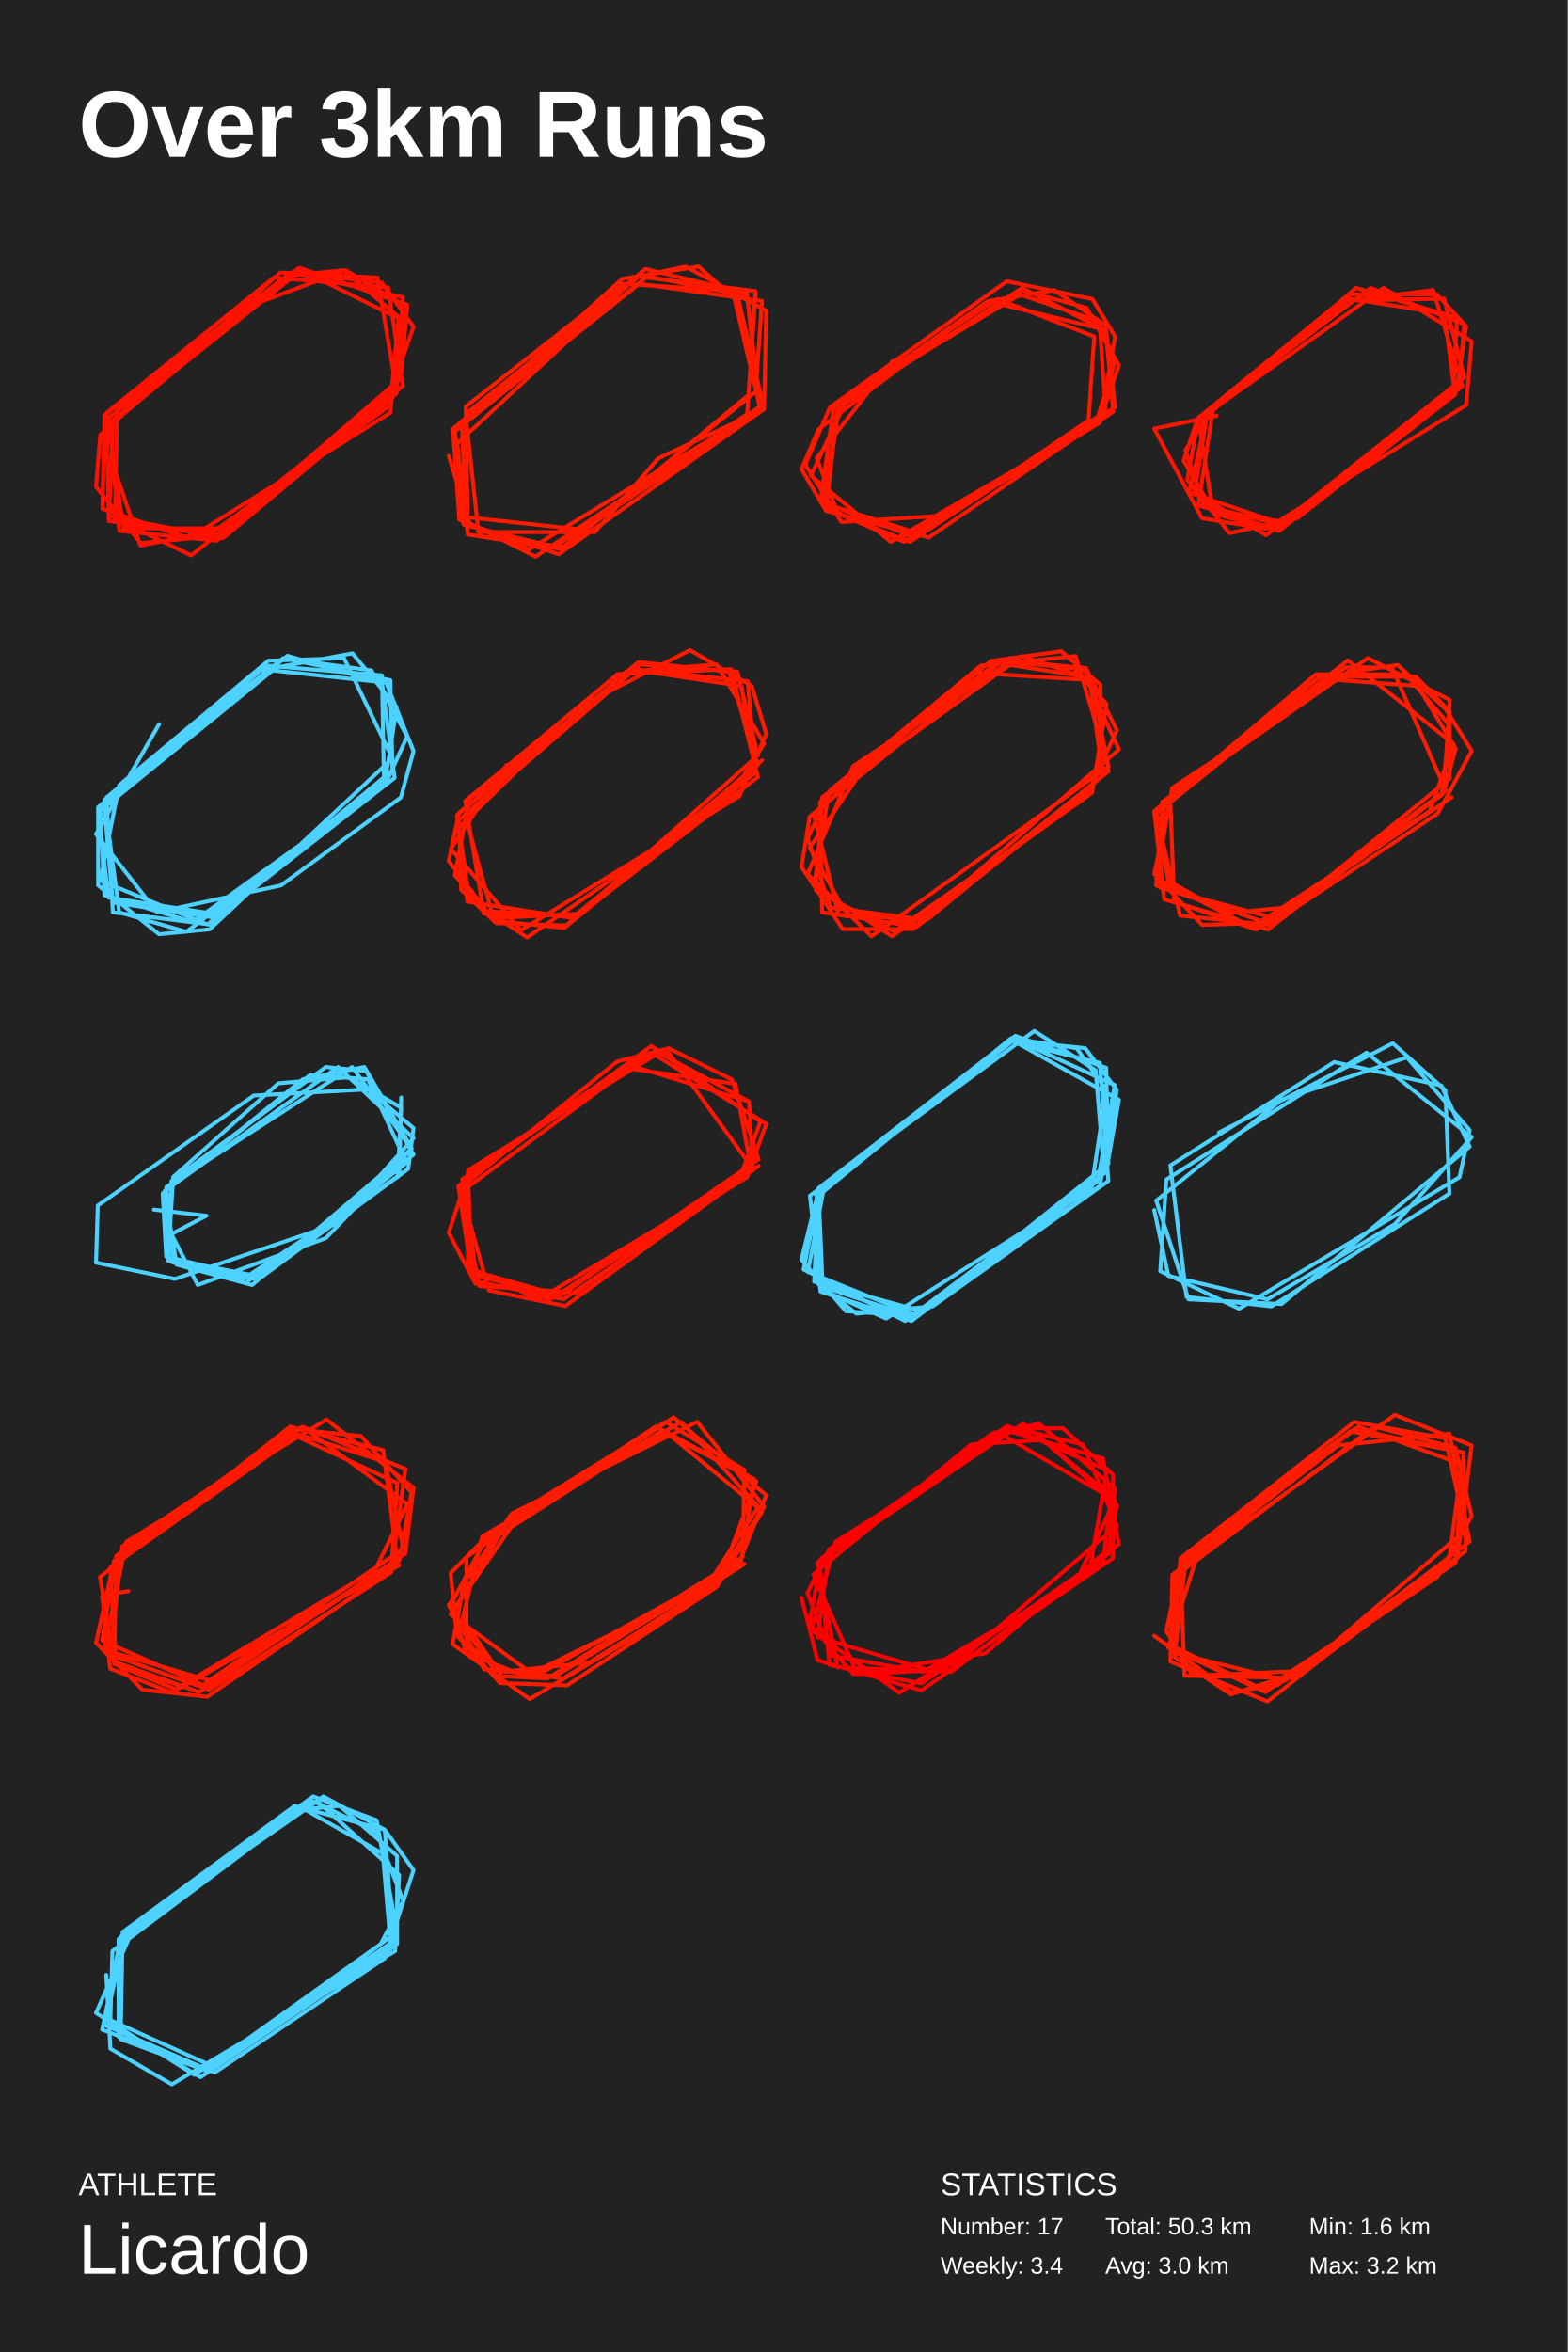
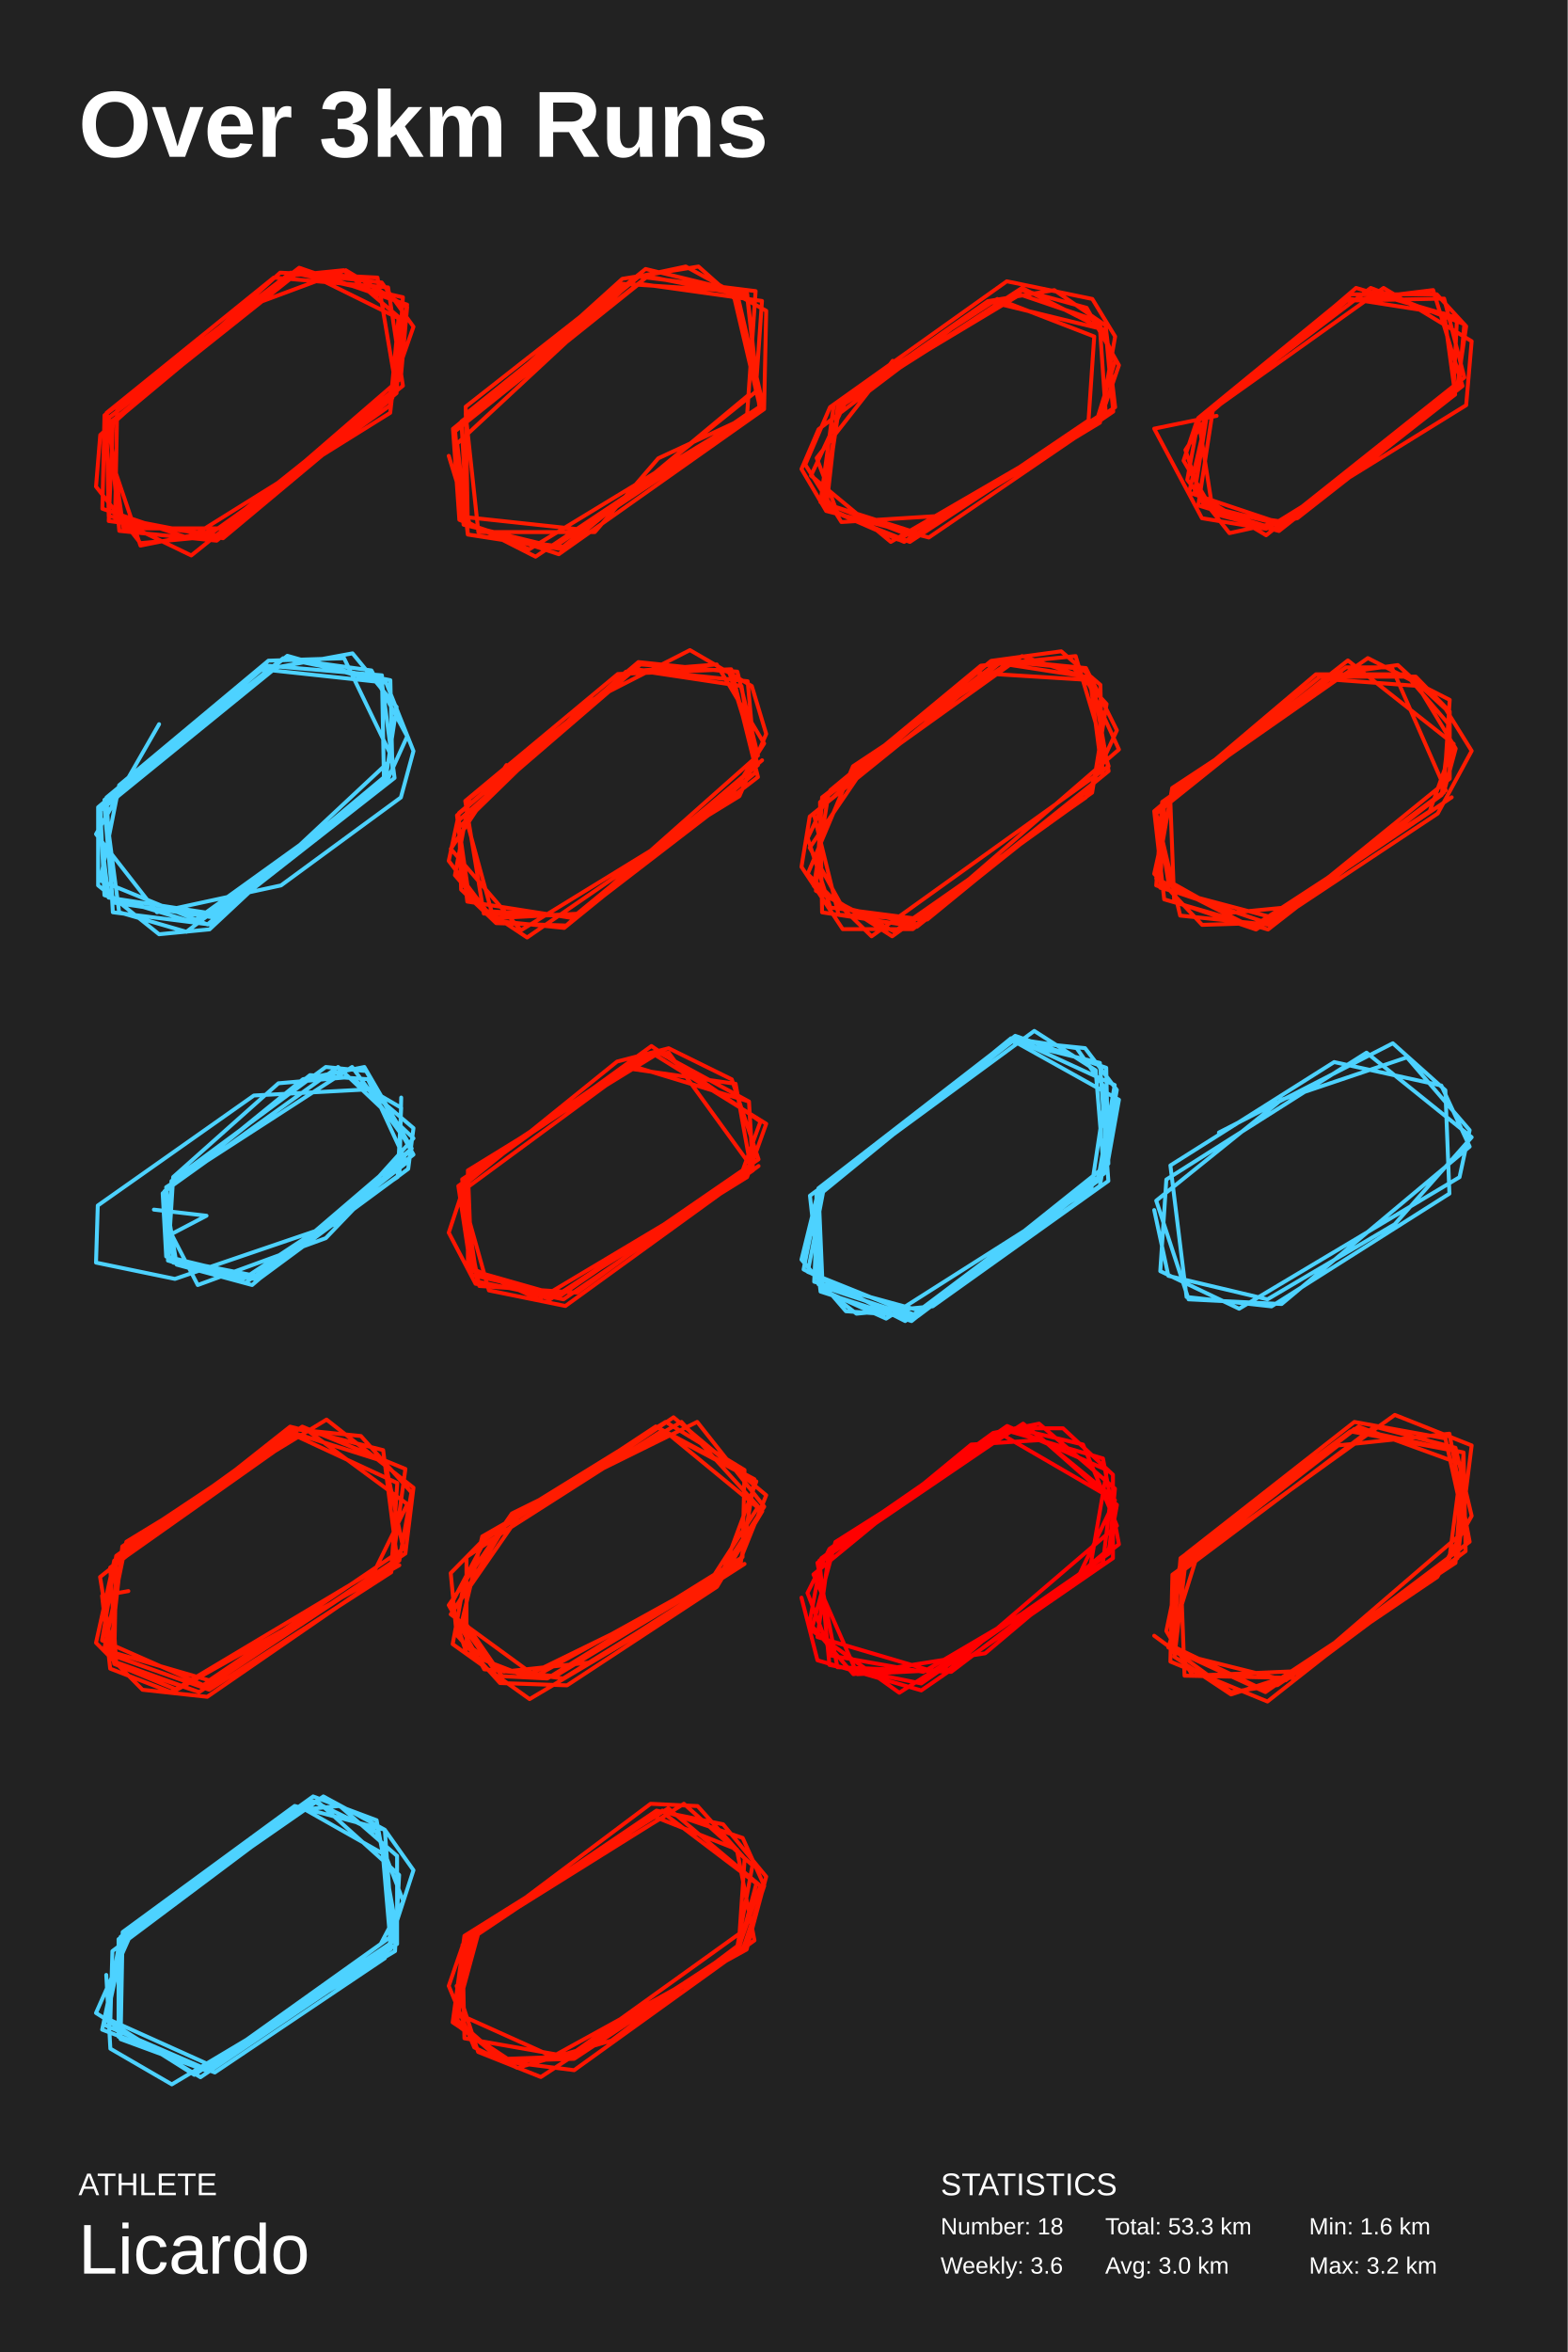
<svg xmlns="http://www.w3.org/2000/svg" baseProfile="full" height="300mm" version="1.1" viewBox="0,0,200,300" width="200mm">
  <defs />
  <rect fill="#222222" height="300" width="200" x="0" y="0" />
  <text fill="#FFFFFF" style="font-size:12px; font-family:Arial; font-weight:bold;" x="10" y="20">Over 3km Runs</text>
  <text fill="#FFFFFF" style="font-size:4px; font-family:Arial" x="10" y="280">ATHLETE</text>
  <text fill="#FFFFFF" style="font-size:9px; font-family:Arial" x="10" y="290">Licardo</text>
  <text fill="#FFFFFF" style="font-size:4px; font-family:Arial" x="120" y="280">STATISTICS</text>
-   <text fill="#FFFFFF" style="font-size:3px; font-family:Arial" x="120" y="285">Number: 17</text>
-   <text fill="#FFFFFF" style="font-size:3px; font-family:Arial" x="120" y="290">Weekly: 3.4</text>
-   <text fill="#FFFFFF" style="font-size:3px; font-family:Arial" x="141" y="285">Total: 50.3 km</text>
+   <text fill="#FFFFFF" style="font-size:3px; font-family:Arial" x="120" y="285">Number: 18</text>
+   <text fill="#FFFFFF" style="font-size:3px; font-family:Arial" x="120" y="290">Weekly: 3.6</text>
+   <text fill="#FFFFFF" style="font-size:3px; font-family:Arial" x="141" y="285">Total: 53.3 km</text>
  <text fill="#FFFFFF" style="font-size:3px; font-family:Arial" x="141" y="290">Avg: 3.0 km</text>
  <text fill="#FFFFFF" style="font-size:3px; font-family:Arial" x="167" y="285">Min: 1.6 km</text>
  <text fill="#FFFFFF" style="font-size:3px; font-family:Arial" x="167" y="290">Max: 3.2 km</text>
  <polyline fill="none" points="14.41,59.243 17.92,69.593 27.37,67.711 49.78,51.716 50.86,40.425 43.84,34.466 37.63,35.093 13.6,54.225 13.87,65.83 28.45,68.652 50.59,50.148 51.4,37.916 37.36,34.779 14.41,53.911 13.87,66.457 28.18,68.339 50.05,50.775 51.94,38.857 38.17,34.152 14.95,52.03 14.68,66.143 24.4,70.848 51.4,49.207 49.51,36.661 34.93,35.407 13.6,52.657 15.76,67.398 28.18,67.398 49.78,50.148 52.75,41.68 48.7,36.034 37.09,34.779 13.33,52.971 13.06,64.889 24.13,68.652 49.78,52.657 51.13,40.739 38.44,34.466 13.87,53.284 15.22,67.711 27.64,68.966 50.59,49.834 48.16,35.407 35.74,34.779 12.79,55.48 12.25,62.066 17.92,69.28 27.91,68.339 51.13,48.266 51.94,39.17 44.11,34.466 30.61,39.484" stroke="#ff1300" stroke-linecap="round" stroke-linejoin="round" stroke-width="0.5" />
  <polyline fill="none" points="57.25,58.146 59.95,66.927 71.29,70.691 97.48,52.186 97.75,39.641 87.49,33.995 81.55,35.25 57.79,54.696 58.6,66.3 67.51,70.064 96.94,52.186 95.32,37.445 82.36,34.309 59.41,52.814 61.03,67.868 75.88,67.868 83.98,58.459 97.48,52.186 93.97,37.132 79.39,36.191 59.41,51.873 59.68,66.614 68.32,71.005 96.94,51.873 93.7,38.073 89.11,33.995 79.39,35.564 58.87,54.068 59.68,65.986 74.26,67.555 96.94,52.5 95.32,37.759 82.63,35.25 58.87,53.755 59.68,68.182 71.83,69.75 96.4,49.991 97.21,38.386 81.55,36.191 58.06,55.009 59.14,66.927 70.75,69.75 95.32,52.814 96.4,37.132 81.28,35.25 58.33,56.577 59.68,68.182 71.83,70.064 95.59,50.305" stroke="#ff1b00" stroke-linecap="round" stroke-linejoin="round" stroke-width="0.5" />
  <polyline fill="none" points="113.891,46.021 104.19,58.416 106.858,65.459 114.618,68.839 139.84,53.909 142.265,46.021 140.082,40.95 130.139,37.569 108.07,50.81 103.463,60.67 113.648,69.121 140.325,53.627 142.75,46.584 138.627,39.26 130.382,37.006 106.858,51.937 105.403,64.895 116.073,69.121 142.265,51.937 141.052,41.513 134.504,37.006 126.016,38.414 104.433,54.754 102.25,59.825 105.403,65.177 118.499,68.557 142.022,52.5 141.052,42.077 126.016,38.414 107.1,51.655 105.16,64.614 115.346,69.121 141.052,52.5 140.325,41.795 130.382,36.724 107.1,51.937 104.918,64.05 116.801,68.557 138.87,53.627 139.597,42.922 127.229,38.133 106.373,51.655 104.675,64.05 117.043,67.994 140.325,53.909 142.265,42.922 139.355,38.133 128.442,35.879 105.888,51.937 102.735,59.261 107.343,66.586 120.924,65.74" stroke="#ff1700" stroke-linecap="round" stroke-linejoin="round" stroke-width="0.5" />
  <polyline fill="none" points="155.21,53.044 147.25,54.676 153.337,66.097 161.53,67.457 187.048,51.684 187.75,43.526 176.513,36.727 154.741,52.228 152.868,64.465 162.701,67.457 185.877,49.509 187.048,41.622 183.302,37.543 172.299,37.543 154.039,52.772 151.698,62.834 163.871,66.913 185.409,50.325 185.877,40.535 173.001,36.727 154.273,52.772 151.23,57.395 153.571,64.465 163.403,66.913 186.111,49.237 186.814,41.35 174.874,36.727 154.039,52.5 152.4,62.834 161.53,68.273 186.814,48.149 184.238,38.087 171.129,38.359 152.868,53.316 154.741,65.281 164.34,66.641 185.643,50.325 184.238,39.991 172.065,38.087 152.634,53.86 150.996,58.755 154.975,65.553 163.169,67.729 186.579,49.237 182.834,36.999 171.831,38.359 152.868,53.588 151.464,61.202 156.848,68.001 165.51,66.097 184.941,50.868" stroke="#ff1500" stroke-linecap="round" stroke-linejoin="round" stroke-width="0.5" />
  <polyline fill="none" points="20.296,92.371 12.25,106.391 20.028,116.361 35.853,112.934 51.141,101.717 52.75,95.798 49.263,87.074 34.78,85.516 13.323,102.964 14.396,115.114 27.002,116.984 48.995,100.16 48.727,86.139 33.975,84.893 12.518,102.964 12.518,112.934 20.296,119.165 26.733,118.542 50.068,96.732 43.899,83.958 34.243,84.27 15.2,100.16 12.786,112.31 26.465,117.918 49.263,98.913 50.604,90.19 44.972,83.335 33.171,85.516 13.591,101.717 14.396,116.361 26.733,117.918 50.068,98.29 49.8,86.762 36.121,83.958 12.518,103.587 13.859,114.491 28.075,116.672 50.336,99.225 48.727,87.074 36.657,83.647 12.786,102.964 13.323,114.18 24.588,117.607 49.263,99.848 51.945,93.928 47.386,85.516 36.121,83.958 13.323,102.029 15.2,116.361 23.783,118.853 49.263,99.536" stroke="#4dd2ff" stroke-linecap="round" stroke-linejoin="round" stroke-width="0.5" />
  <polyline fill="none" points="64.614,97.584 57.513,108.276 66.455,118.663 94.331,101.556 97.75,93.613 95.909,87.503 88.019,82.921 74.87,89.641 58.565,105.527 59.88,114.692 67.244,119.579 93.016,101.861 97.487,94.835 91.438,84.753 79.867,85.67 58.565,104.61 58.828,113.47 63.299,117.747 72.24,118.052 96.698,96.362 94.068,85.67 81.708,84.753 59.354,103.999 63.036,117.441 71.977,118.358 96.435,98.501 95.383,86.892 80.919,85.364 59.88,101.861 58.039,111.637 61.984,116.219 73.292,116.83 96.698,97.584 93.016,85.67 81.445,84.448 58.302,103.999 59.617,114.997 73.292,117.136 96.435,98.501 94.594,87.503 80.393,85.364 58.565,103.694 57.25,109.804 62.773,117.136 74.081,116.525 96.698,99.112 93.279,85.364 78.815,85.975 59.354,102.167 61.721,116.525 73.818,116.83 97.224,96.973" stroke="#ff1a00" stroke-linecap="round" stroke-linejoin="round" stroke-width="0.5" />
  <polyline fill="none" points="111.192,96.515 103.302,108.124 107.51,115.761 116.977,117.899 142.75,95.598 138.542,86.434 130.39,83.684 105.669,101.403 103.828,113.011 113.821,119.427 139.331,101.097 141.172,89.794 136.964,85.212 127.497,84.295 104.88,101.708 104.091,113.622 114.084,118.816 138.542,101.708 142.487,93.155 138.542,85.212 129.075,84.295 108.825,97.737 103.039,111.484 111.192,119.427 141.435,97.737 137.227,83.684 125.13,84.906 105.932,100.792 103.039,106.902 105.932,115.761 117.766,117.288 140.646,98.959 139.068,86.739 124.341,85.823 103.828,103.847 106.984,116.677 118.292,117.288 141.435,98.348 139.331,86.434 127.497,84.601 103.302,104.152 102.25,110.568 107.51,118.51 116.451,118.51 140.646,98.959 140.383,87.35 135.386,83.073 126.445,84.295 104.617,102.319 104.88,116.372 116.977,118.205 138.805,100.792" stroke="#ff1a00" stroke-linecap="round" stroke-linejoin="round" stroke-width="0.5" />
  <polyline fill="none" points="147.759,104.357 149.033,112.346 156.42,116.488 165.59,115.6 183.42,103.765 187.75,95.776 184.439,90.45 178.325,84.828 171.958,85.716 149.542,100.51 147.505,112.05 159.731,118.263 182.401,103.469 185.458,94.889 171.958,84.237 148.524,102.582 148.014,113.233 162.533,117.08 184.439,100.806 177.561,85.124 171.703,85.124 149.542,101.102 147.25,111.458 153.363,117.967 162.788,117.672 184.184,101.102 184.948,89.267 174.505,83.941 148.269,102.286 147.505,112.937 161.514,117.672 183.929,101.398 184.948,92.521 179.344,86.012 167.882,86.012 147.25,103.469 148.524,114.713 161.769,118.559 184.184,101.102 185.712,95.48 180.873,87.491 168.901,86.604 147.505,103.765 150.561,116.784 162.024,117.967 184.948,99.327 184.948,90.746 180.618,86.308 168.392,86.308 149.288,101.694 149.797,115.009 160.241,118.559 185.203,101.694" stroke="#ff1c00" stroke-linecap="round" stroke-linejoin="round" stroke-width="0.5" />
  <polyline fill="none" points="19.634,154.289 26.347,155.068 21.872,157.408 25.228,163.906 41.562,157.928 52.526,146.491 44.919,136.094 21.2,151.43 22.095,161.047 32.388,163.126 52.75,147.271 46.709,136.614 41.562,136.094 21.872,150.65 21.424,160.527 33.283,162.866 51.855,148.311 46.932,137.654 39.548,137.134 20.977,151.949 22.543,161.307 32.164,163.906 52.526,146.491 46.485,136.094 38.653,137.654 20.753,152.209 21.2,160.267 33.059,163.126 52.079,149.09 52.75,143.892 46.932,138.953 32.388,139.733 12.474,153.769 12.25,161.047 22.319,163.126 42.905,156.108 52.75,145.192 43.128,136.094 20.977,151.949 21.424,160.527 31.046,163.126 50.736,150.13 51.184,141.293 44.471,137.394 35.521,138.174 22.095,150.13 21.424,160.787 31.269,163.646 50.96,149.87 51.184,139.993" stroke="#4dd2ff" stroke-linecap="round" stroke-linejoin="round" stroke-width="0.5" />
  <polyline fill="none" points="59.202,153.826 60.178,161.761 68.717,165.729 94.334,150.425 97.018,143.057 83.111,133.421 58.47,151.275 60.178,162.612 71.157,165.162 96.042,148.725 95.554,140.506 84.087,134.271 59.69,149.292 60.178,162.045 71.157,165.162 95.798,149.008 93.846,138.239 79.94,136.255 59.69,149.575 59.69,161.761 70.181,165.729 95.31,150.142 97.75,143.34 83.111,134.271 58.958,150.425 60.91,163.462 71.889,165.729 96.042,149.292 95.554,140.506 80.672,135.971 58.714,152.126 61.154,164.029 73.596,164.879 95.798,148.725 85.307,134.271 81.404,134.838 59.69,149.858 57.25,157.227 60.666,163.745 71.645,165.162 96.774,147.874 93.358,137.672 85.307,133.704 78.72,135.405 58.714,151.559 62.373,164.595 72.133,166.579 96.774,148.725" stroke="#ff1500" stroke-linecap="round" stroke-linejoin="round" stroke-width="0.5" />
  <polyline fill="none" points="103.6,155.018 104.68,164.427 113.05,168.191 139.24,151.568 141.13,139.023 137.35,133.691 128.98,132.436 104.41,152.509 102.52,161.918 115.48,168.505 140.86,149.686 139.78,136.514 131.95,131.495 103.33,152.509 104.68,164.741 116.29,168.505 141.4,148.432 141.13,136.2 129.52,132.123 105.22,150.941 103.06,162.232 117.1,167.877 140.05,150.627 142.21,138.395 129.25,132.436 104.14,152.196 104.41,163.8 109.27,167.564 118.99,166.623 141.4,150.627 140.32,135.573 128.71,132.75 104.41,151.568 103.87,163.486 117.64,167.25 141.13,149.373 142.75,140.277 129.25,132.75 104.41,151.882 102.25,160.664 107.92,167.25 116.83,167.877 140.32,151.255 142.48,139.023 138.43,133.691 129.25,132.75 104.41,151.568 104.95,164.114 116.29,167.877 139.24,150.627" stroke="#4dd2ff" stroke-linecap="round" stroke-linejoin="round" stroke-width="0.5" />
  <polyline fill="none" points="147.25,154.345 149.056,162.735 161.696,165.732 177.947,156.143 187.75,145.056 174.336,134.268 148.798,150.45 148.024,162.136 158.084,166.93 186.202,150.15 187.492,144.157 179.495,134.867 163.502,140.261 147.508,153.146 151.635,165.732 163.502,166.331 187.492,146.254 183.881,138.463 170.209,135.467 149.314,148.652 151.377,165.432 162.212,166.631 184.912,152.247 184.396,139.063 177.689,133.07 155.505,144.456" stroke="#4dd2ff" stroke-linecap="round" stroke-linejoin="round" stroke-width="0.5" />
  <polyline fill="none" points="16.377,202.945 13.024,203.545 14.056,212.834 21.795,215.83 47.849,200.248 51.976,191.858 38.562,181.969 15.604,197.252 14.056,211.036 26.696,215.531 49.912,200.548 51.718,187.363 38.562,181.969 14.83,198.45 13.024,209.238 25.922,214.931 50.944,199.05 52.492,190.36 46.043,183.168 37.272,182.269 14.83,198.45 14.572,211.935 25.406,215.83 51.718,198.151 52.75,189.76 41.658,181.07 16.119,196.652 13.282,210.437 26.696,214.332 51.46,197.551 49.139,186.464 37.788,182.868 14.572,199.05 12.25,209.538 18.183,215.531 26.438,216.43 49.912,200.248 50.686,189.161 37.788,183.168 14.056,199.949 14.83,212.234 25.406,215.83 50.686,199.05 48.881,184.966 37.014,181.969 12.766,201.147 14.572,212.234 22.568,215.531 50.944,199.649" stroke="#ff1900" stroke-linecap="round" stroke-linejoin="round" stroke-width="0.5" />
  <polyline fill="none" points="59.262,201.526 57.753,209.708 67.564,216.721 89.197,203.864 96.744,192.175 86.933,181.364 61.526,195.974 59.011,206.494 64.042,213.799 69.828,214.091 94.731,198.604 94.983,187.5 84.921,181.364 65.048,193.636 57.753,205.617 63.036,212.922 71.84,214.091 91.713,201.818 96.492,188.961 84.418,182.532 61.526,197.143 57.502,204.74 59.514,210.877 67.061,213.799 90.958,202.11 97.498,192.175 88.946,181.364 65.3,193.052 57.25,204.74 61.778,212.922 70.834,213.799 94.48,199.481 96.241,188.669 83.663,181.948 61.526,196.558 57.502,200.649 58.256,208.539 63.79,214.675 72.343,214.968 91.461,202.403 97.247,192.76 85.172,182.825 66.809,192.468 57.502,205.909 68.318,213.799 94.228,199.481 97.75,190.714 85.927,180.779 59.514,198.604 59.514,209.708 64.293,213.214 75.362,212.046 94.983,199.481" stroke="#ff1c00" stroke-linecap="round" stroke-linejoin="round" stroke-width="0.5" />
  <polyline fill="none" points="102.25,203.78 104.288,211.769 117.533,215.615 141.986,198.75 141.986,188.098 135.618,182.18 129.505,182.18 104.288,199.342 106.835,212.657 121.354,213.248 142.75,196.975 140.712,186.027 128.486,182.476 104.542,199.046 105.816,212.361 117.533,214.728 141.476,198.158 142.241,189.874 132.561,181.589 126.703,182.772 104.797,198.75 103.269,207.035 108.873,213.544 125.684,210.881 141.476,197.567 142.495,191.945 133.071,183.66 123.901,184.252 103.778,200.821 109.382,213.544 121.099,212.952 142.495,194.608 138.165,184.252 129.505,182.18 106.58,196.679 103.524,207.922 114.731,215.911 140.712,199.342 141.731,190.761 130.524,181.589 105.816,197.567 104.288,208.81 118.297,212.952 138.929,200.821 141.222,187.506 128.486,181.885 105.816,197.567 103.014,203.188 106.071,211.177 117.788,213.248 137.146,202.005 142.241,191.353 127.467,182.772 105.052,198.75" stroke="#ff0000" stroke-linecap="round" stroke-linejoin="round" stroke-width="0.5" />
  <polyline fill="none" points="147.25,208.639 157.053,215.83 162.986,214.931 183.365,201.147 187.75,193.356 185.686,184.666 175.368,181.969 149.83,201.147 149.314,209.837 161.18,215.531 185.686,199.349 186.718,185.266 172.272,182.569 150.604,198.75 149.572,210.736 164.018,214.332 187.492,196.652 184.912,182.868 170.725,184.367 150.604,199.949 151.119,213.733 165.307,214.032 186.976,197.851 186.718,185.266 172.788,182.269 153.183,196.952 149.056,210.137 161.438,215.83 185.944,198.75 187.75,184.367 177.947,180.471 149.572,200.848 149.314,211.935 161.696,217.029 184.912,198.75 186.46,186.764 173.304,181.969 150.604,199.349 148.798,208.039 152.151,213.733 166.081,213.133 186.976,195.154 184.396,183.468 172.788,181.37 151.377,198.151 149.83,211.335 157.053,216.13 165.307,213.433 184.654,199.05" stroke="#ff1c00" stroke-linecap="round" stroke-linejoin="round" stroke-width="0.5" />
  <polyline fill="none" points="13.556,251.901 14.079,261.31 21.918,265.863 50.398,248.866 50.921,239.153 40.469,229.744 15.124,247.348 15.124,259.793 27.405,264.345 49.092,249.776 52.75,238.546 49.092,233.386 37.595,230.351 15.647,246.438 15.385,260.096 26.098,264.042 50.66,247.955 50.66,236.725 43.344,230.351 37.073,230.958 15.385,247.652 13.034,258.882 26.621,264.042 50.66,246.438 48.047,232.172 39.947,229.137 17.215,245.527 12.25,256.757 24.792,264.649 50.137,247.652 49.092,233.386 41.253,229.137 15.908,246.741 13.556,257.668 25.576,264.952 49.876,248.562 48.831,236.422 38.64,230.655 14.34,248.866 14.079,257.668 26.882,263.435 48.569,247.955 51.444,242.492 48.047,233.69 39.947,229.744 15.385,247.045 13.295,258.275 26.621,264.042 49.615,248.259" stroke="#4dd2ff" stroke-linecap="round" stroke-linejoin="round" stroke-width="0.5" />
+   <polyline fill="none" points="58.25,253.308 61,261.73 69.0,264.924 94.25,248.371 97.0,240.53 85.25,230.657 59.25,246.919 57.75,257.955 64.75,262.601 73.0,262.311 94.75,248.662 97.5,240.53 94.75,234.432 84.5,230.947 60.25,247.21 58.25,258.245 64.75,263.182 73.5,261.73 94.0,248.662 96,237.917 87.25,230.076 60.75,246.629 58.0,257.374 64.25,262.891 73.25,262.601 94.25,248.662 96.5,240.24 85,231.528 61.25,245.758 58.25,256.793 70.5,262.311 95.25,248.662 97.75,239.369 92.25,232.689 83.75,230.947 59.75,247.21 58.0,257.664 64.0,262.891 73.25,264.053 96.25,247.5 94.0,235.884 83.0,231.528 59.25,247.5 57.25,253.308 60.5,261.149 66,263.763 78.0,260.278 94.25,248.081 95,237.045 89.0,230.366 83.0,230.076 59.0,248.081 59.25,259.987 72.5,262.311 94.75,246.338" stroke="#ff1500" stroke-linecap="round" stroke-linejoin="round" stroke-width="0.5" />
</svg>
